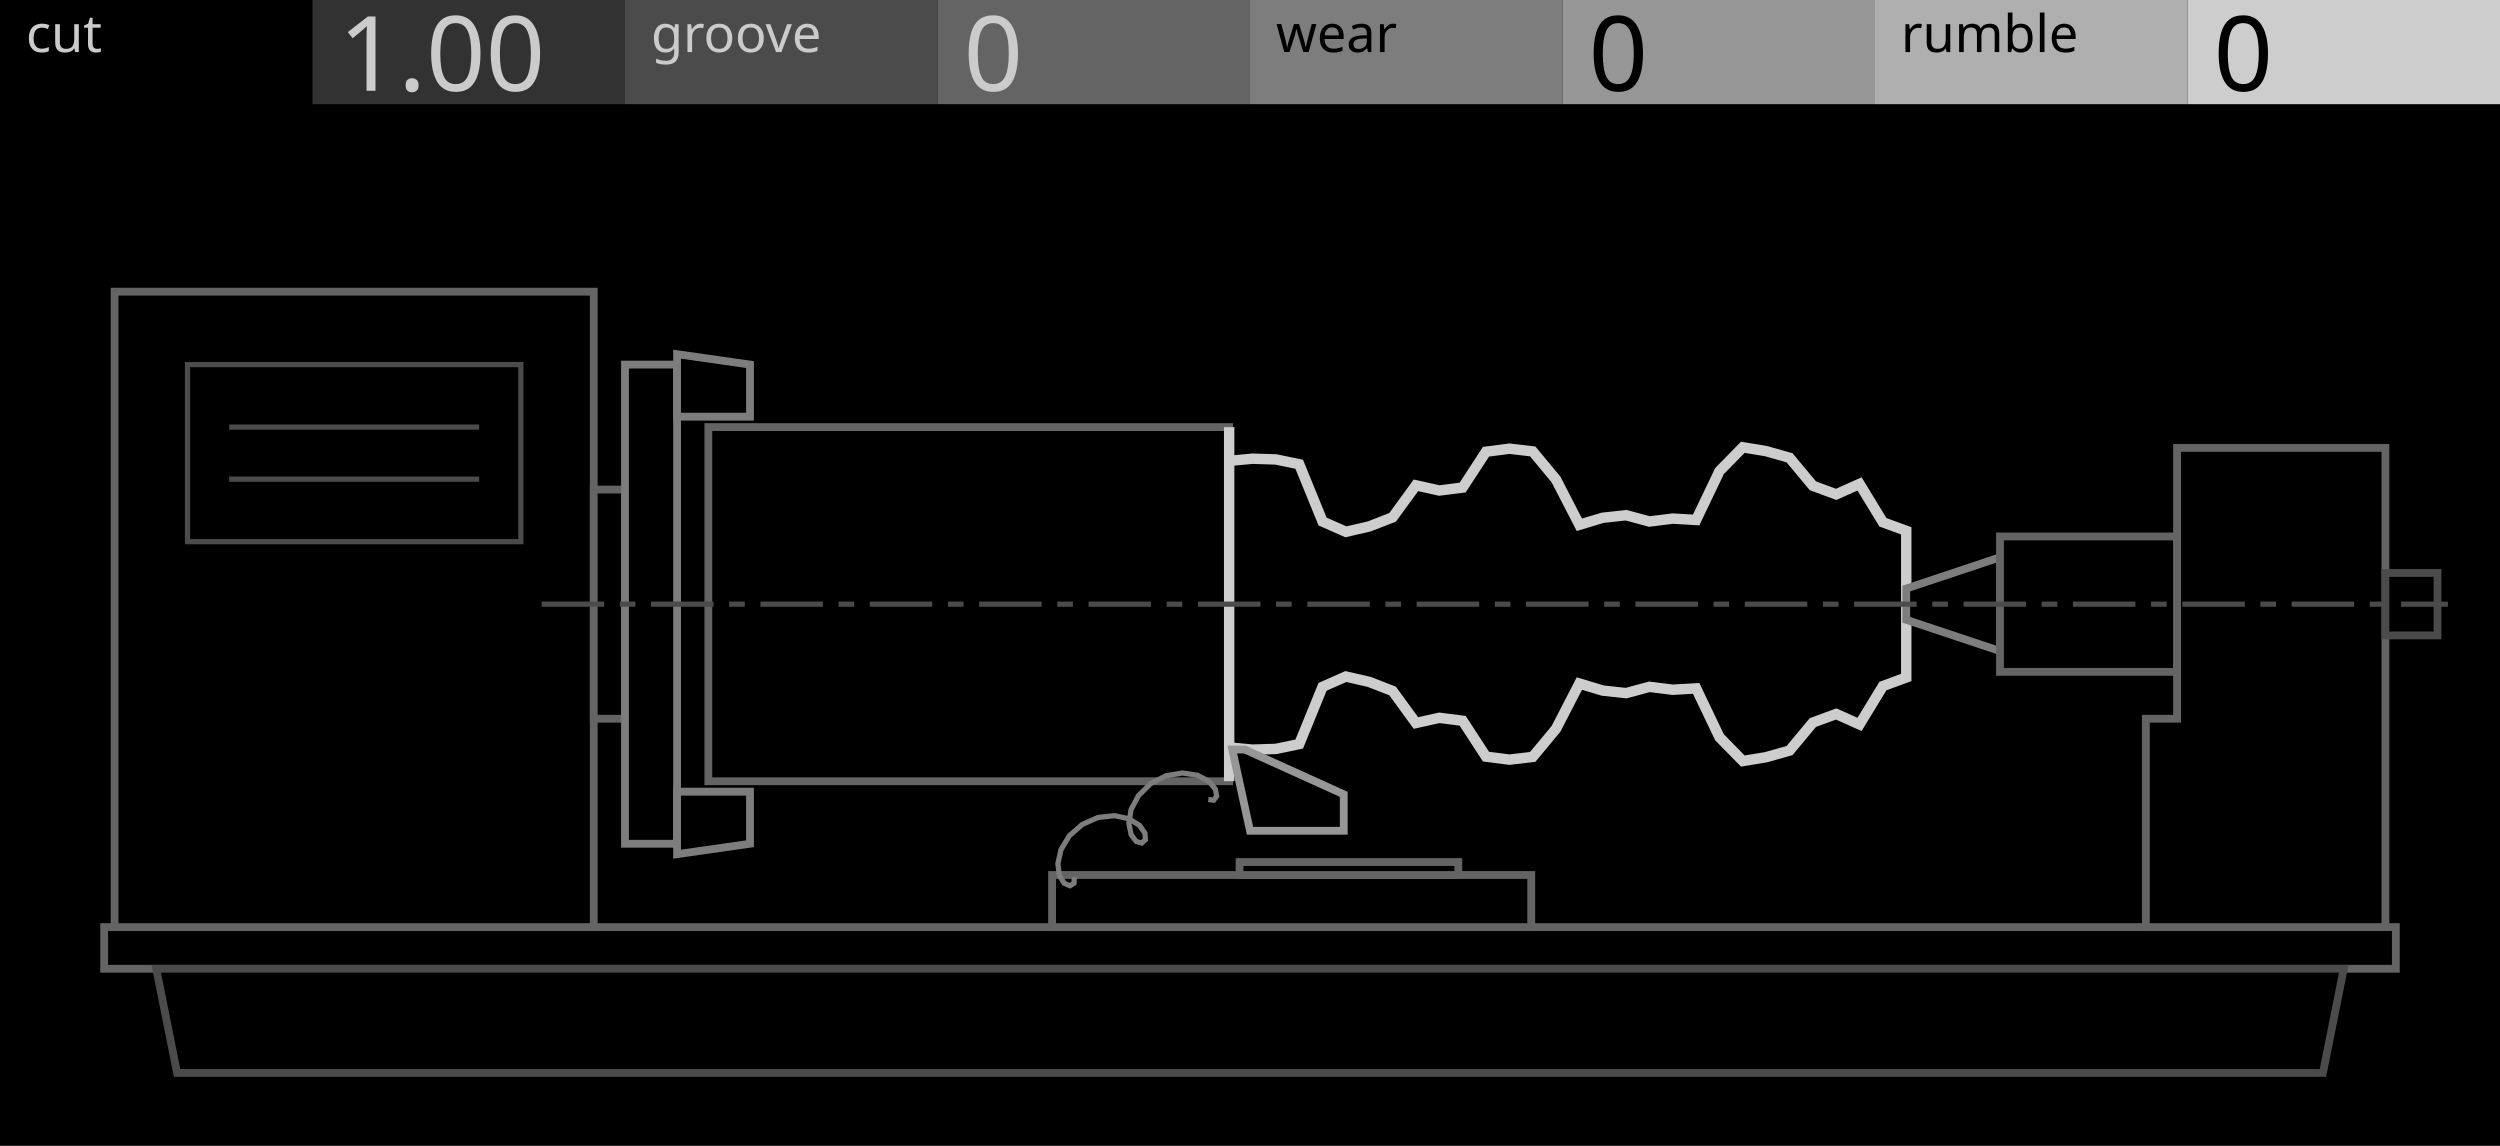
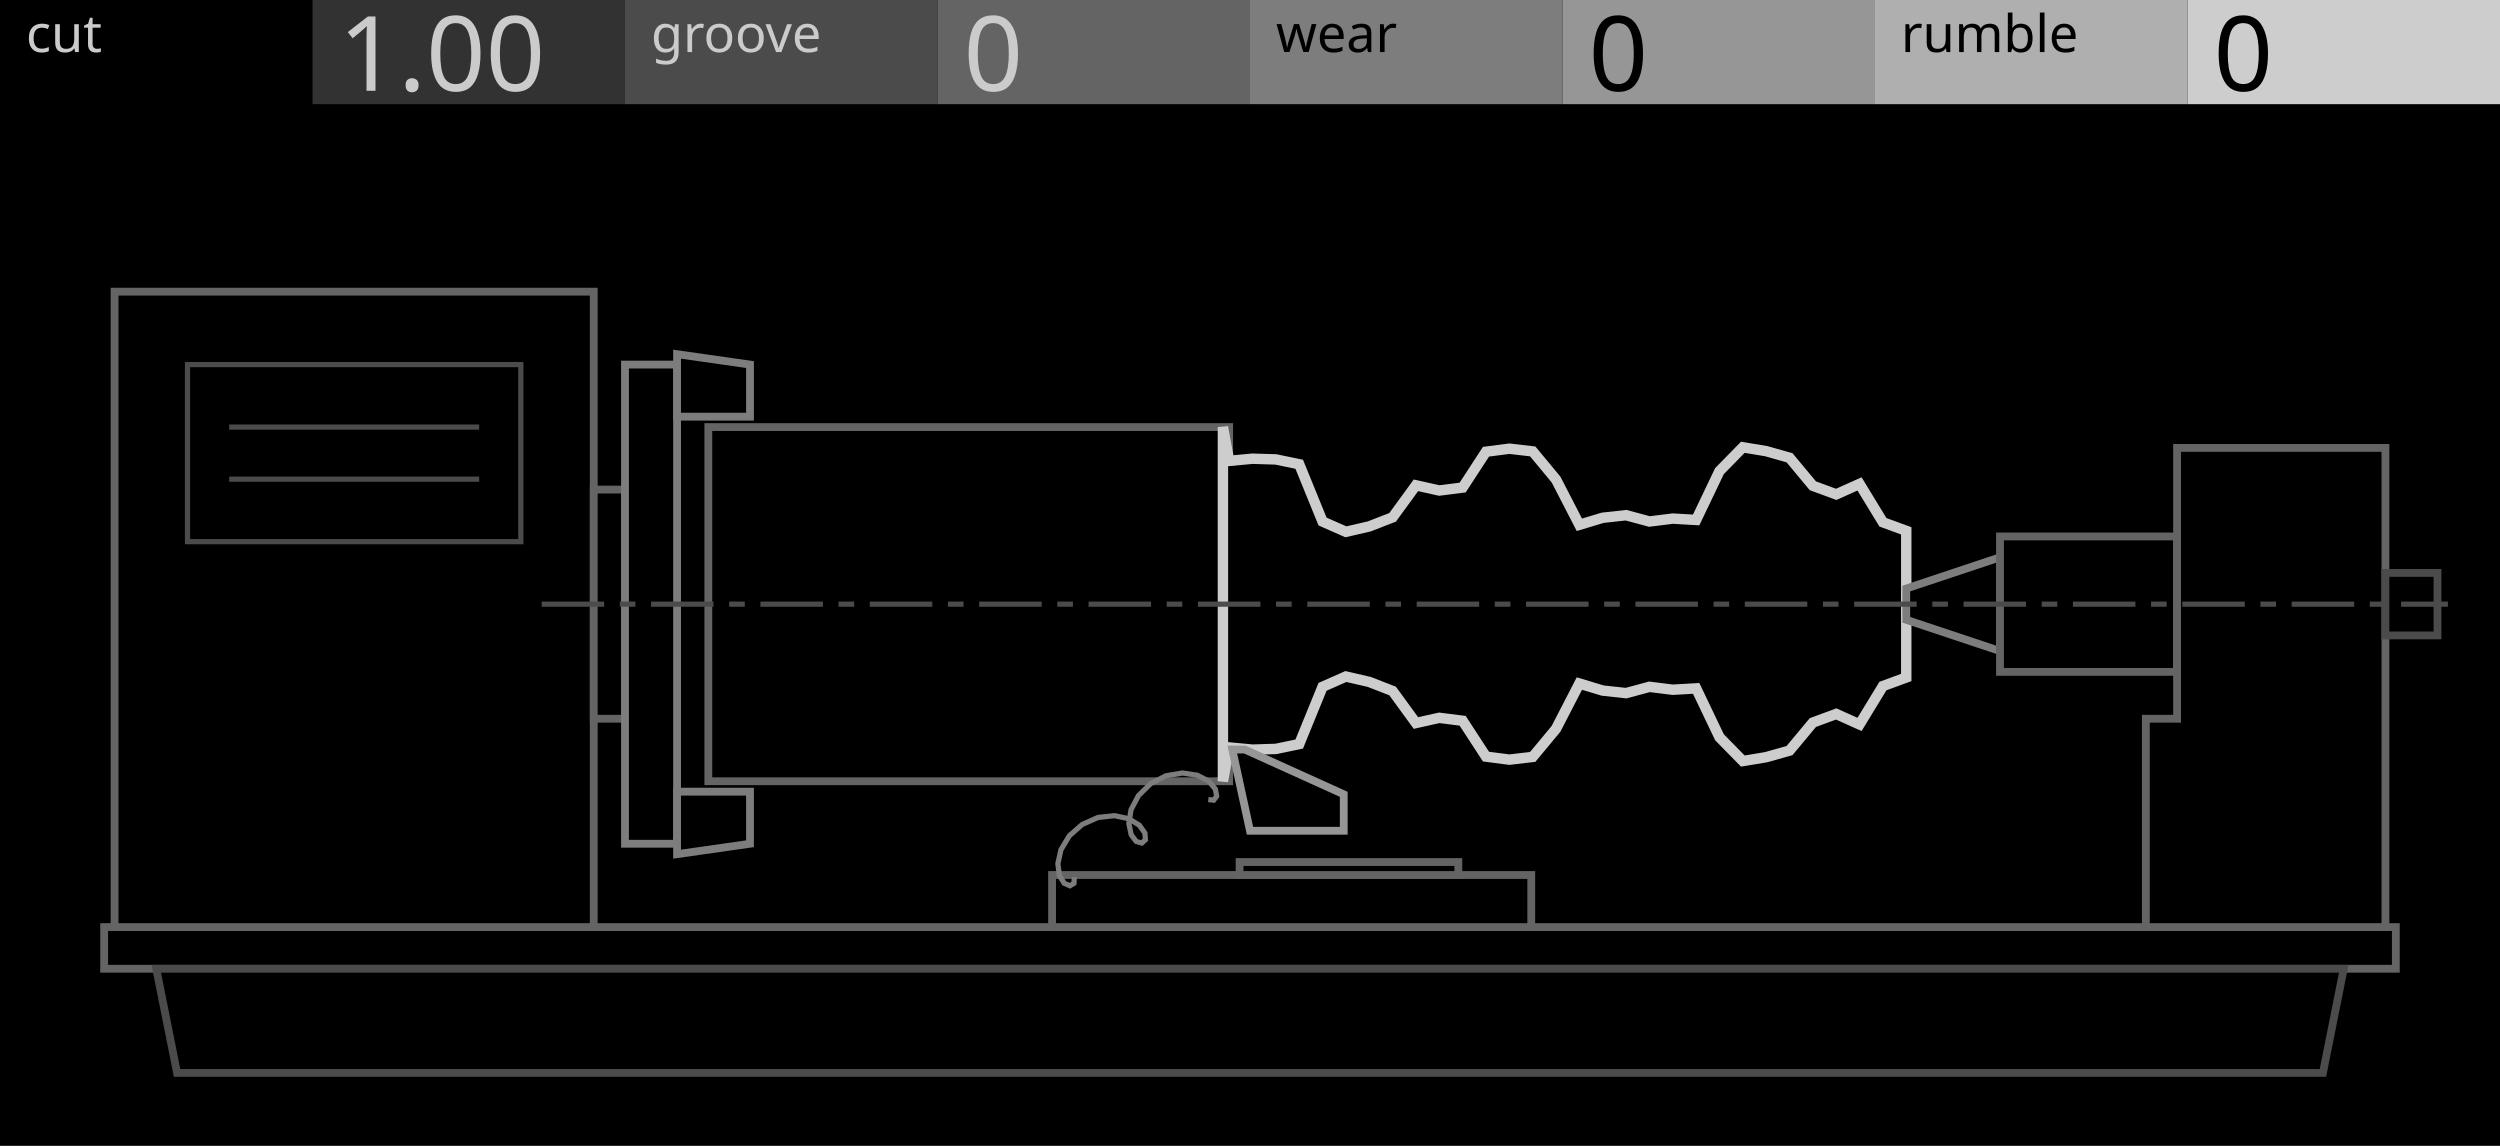
<svg xmlns="http://www.w3.org/2000/svg" width="480" height="220" viewBox="0 0 480 220">
  <g id="preview_canvas">
    <rect x="0" y="0" width="480" height="220" fill="#000000" stroke="none" />
  </g>
  <g id="preview_header">
    <rect x="0" y="0" width="60" height="20" fill="#000000" stroke="none" />
    <rect x="60" y="0" width="60" height="20" fill="#323232" stroke="none" />
    <rect x="120" y="0" width="60" height="20" fill="#4B4B4B" stroke="none" />
    <rect x="180" y="0" width="60" height="20" fill="#646464" stroke="none" />
    <rect x="240" y="0" width="60" height="20" fill="#7D7D7D" stroke="none" />
    <rect x="300" y="0" width="60" height="20" fill="#969696" stroke="none" />
    <rect x="360" y="0" width="60" height="20" fill="#AFAFAF" stroke="none" />
    <rect x="420" y="0" width="60" height="20" fill="#CDCDCD" stroke="none" />
    <text transform="matrix(1 0 0 1 5 10)" fill="#CBCBCB" stroke="none" font-family="UniversNextPro-Light" font-size="10px">cut</text>
    <text transform="matrix(1 0 0 1 125 10)" fill="#CBCBCB" stroke="none" font-family="UniversNextPro-Light" font-size="10px">groove</text>
    <text transform="matrix(1 0 0 1 245 10)" fill="#000000" stroke="none" font-family="UniversNextPro-Light" font-size="10px">wear</text>
    <text transform="matrix(1 0 0 1 365 10)" fill="#000000" stroke="none" font-family="UniversNextPro-Light" font-size="10px">rumble</text>
    <text transform="matrix(1 0 0 1 65 17.44)" fill="#CBCBCB" stroke="none" font-family="UniversNextPro-Light" font-size="20px">1.00</text>
    <text transform="matrix(1 0 0 1 185 17.44)" fill="#CBCBCB" stroke="none" font-family="UniversNextPro-Light" font-size="20px">0</text>
    <text transform="matrix(1 0 0 1 305 17.44)" fill="#000000" stroke="none" font-family="UniversNextPro-Light" font-size="20px">0</text>
    <text transform="matrix(1 0 0 1 425 17.44)" fill="#000000" stroke="none" font-family="UniversNextPro-Light" font-size="20px">0</text>
  </g>
  <path id="lathe_palette_0" d="M 700 300 L 704 300 L 704 304 Z" fill="#CDCDCD" stroke="#CDCDCD" stroke-width="2" />
  <path id="lathe_palette_1" d="M 710 300 L 714 300 L 714 304 Z" fill="#969696" stroke="#969696" stroke-width="2" />
  <path id="lathe_palette_2" d="M 720 300 L 724 300 L 724 304 Z" fill="#7D7D7D" stroke="#7D7D7D" stroke-width="2" />
  <path id="lathe_palette_3" d="M 730 300 L 734 300 L 734 304 Z" fill="#4B4B4B" stroke="#4B4B4B" stroke-width="2" />
  <path d="M 20 178 L 460 178 L 460 186 L 20 186 Z" fill="#000000" stroke="#646464" stroke-width="1.5" />
  <path d="M 30 186 L 450 186 L 446 206 L 34 206 Z" fill="#000000" stroke="#4B4B4B" stroke-width="1.5" />
  <path d="M 22 56 L 114 56 L 114 178 L 22 178 Z" fill="#000000" stroke="#646464" stroke-width="1.5" />
  <path d="M 36 70 L 100 70 L 100 104 L 36 104 Z" fill="#000000" stroke="#4B4B4B" stroke-width="1" />
  <path d="M 44 82.5 L 92 82.5 L 92 81.5 L 44 81.5 Z" fill="#4B4B4B" stroke="none" stroke-width="0" />
  <path d="M 44 92.5 L 92 92.5 L 92 91.5 L 44 91.5 Z" fill="#4B4B4B" stroke="none" stroke-width="0" />
  <path d="M 114 94 L 120 94 L 120 138 L 114 138 Z" fill="#000000" stroke="#646464" stroke-width="1.5" />
  <path d="M 120 70 L 130 70 L 130 162 L 120 162 Z" fill="#000000" stroke="#7D7D7D" stroke-width="1.5" />
  <path d="M 130 80 L 144 80 L 144 70 L 130 68 Z" fill="#000000" stroke="#7D7D7D" stroke-width="1.5" />
  <path d="M 130 152 L 144 152 L 144 162 L 130 164 Z" fill="#000000" stroke="#7D7D7D" stroke-width="1.5" />
  <path d="M 136 82 L 236 82 L 236 150 L 136 150 Z" fill="#000000" stroke="#646464" stroke-width="1.5" />
-   <path id="lathe_node_0" d="M 236 82.01 L 236 88.49 L 240.48 88.07 L 244.97 88.21 L 249.45 89.14 L 253.93 100.13 L 258.41 102.11 L 262.9 101.07 L 267.38 99.33 L 271.86 93.18 L 276.34 94.18 L 280.83 93.61 L 285.31 86.73 L 289.79 86.15 L 294.28 86.67 L 298.76 92.07 L 303.24 100.76 L 307.72 99.41 L 312.21 98.92 L 316.69 100.13 L 321.17 99.57 L 325.66 99.83 L 330.14 90.45 L 334.62 85.88 L 339.1 86.62 L 343.59 87.89 L 348.07 93.27 L 352.55 94.92 L 357.03 92.91 L 361.52 100.28 L 366 101.92 L 366 130.08 L 361.52 131.72 L 357.03 139.09 L 352.55 137.08 L 348.07 138.73 L 343.59 144.11 L 339.1 145.38 L 334.62 146.12 L 330.14 141.55 L 325.66 132.17 L 321.17 132.43 L 316.69 131.87 L 312.21 133.08 L 307.72 132.59 L 303.24 131.24 L 298.76 139.93 L 294.28 145.33 L 289.79 145.85 L 285.31 145.27 L 280.83 138.39 L 276.34 137.82 L 271.86 138.82 L 267.38 132.67 L 262.9 130.93 L 258.41 129.89 L 253.93 131.87 L 249.45 142.86 L 244.97 143.79 L 240.48 143.93 L 236 143.51 L 236 149.99 Z" fill="#000000" stroke="#CDCDCD" stroke-width="2" />
+   <path id="lathe_node_0" d="M 234.8 82 L 236 88.49 L 240.48 88.07 L 244.97 88.21 L 249.45 89.14 L 253.93 100.13 L 258.41 102.11 L 262.9 101.07 L 267.38 99.33 L 271.86 93.18 L 276.34 94.18 L 280.83 93.61 L 285.31 86.73 L 289.79 86.15 L 294.28 86.67 L 298.76 92.07 L 303.24 100.76 L 307.72 99.41 L 312.21 98.92 L 316.69 100.13 L 321.17 99.57 L 325.66 99.83 L 330.14 90.45 L 334.62 85.88 L 339.1 86.62 L 343.59 87.89 L 348.07 93.27 L 352.55 94.92 L 357.03 92.91 L 361.52 100.28 L 366 101.92 L 366 130.08 L 361.52 131.72 L 357.03 139.09 L 352.55 137.08 L 348.07 138.73 L 343.59 144.11 L 339.1 145.38 L 334.62 146.12 L 330.14 141.55 L 325.66 132.17 L 321.17 132.43 L 316.69 131.87 L 312.21 133.08 L 307.72 132.59 L 303.24 131.24 L 298.76 139.93 L 294.28 145.33 L 289.79 145.85 L 285.31 145.27 L 280.83 138.39 L 276.34 137.82 L 271.86 138.82 L 267.38 132.67 L 262.9 130.93 L 258.41 129.89 L 253.93 131.87 L 249.45 142.86 L 244.97 143.79 L 240.48 143.93 L 236 143.51 L 234.8 150 Z" fill="#000000" stroke="#CDCDCD" stroke-width="2" />
  <path d="M 366 113 L 384 107 L 384 125 L 366 119 Z" fill="#000000" stroke="#7D7D7D" stroke-width="1.5" />
  <path d="M 384 103 L 418 103 L 418 129 L 384 129 Z" fill="#000000" stroke="#646464" stroke-width="1.5" />
  <path d="M 418 86 L 458 86 L 458 178 L 412 178 L 412 138 L 418 138 Z" fill="#000000" stroke="#646464" stroke-width="1.5" />
  <path d="M 458 110 L 468 110 L 468 122 L 458 122 Z" fill="#000000" stroke="#4B4B4B" stroke-width="1.5" />
  <path d="M 202 168 L 294 168 L 294 178 L 202 178 Z" fill="#000000" stroke="#646464" stroke-width="1.5" />
  <path d="M 238 165.51 L 280 165.51 L 280 168 L 238 168 Z" fill="#000000" stroke="#646464" stroke-width="1.5" />
  <path id="lathe_node_1" d="M 236.6 143.91 L 239 143.91 L 258 152.51 L 258 159.51 L 240 159.51 Z" fill="#000000" stroke="#969696" stroke-width="1.5" />
  <path d="M 231.94 154.01 L 233.26 154.16 L 234.13 152.98 L 233.82 151.29 L 232.43 149.62 L 230.08 148.37 L 227.04 147.91 L 223.73 148.46 L 220.63 150.05 L 218.18 152.45 L 216.68 155.3 L 216.23 158.13 L 216.72 160.48 L 217.86 162 L 219.36 162.42 L 220.43 161.44 L 220.32 159.79 L 219.12 158.08 L 216.93 156.73 L 213.99 156.1 L 210.69 156.46 L 207.52 157.87 L 204.92 160.15 L 203.24 162.95 L 202.6 165.82 L 202.93 168.28 L 203.98 169.98 L 205.45 170.63 L 206.68 169.88 L 206.78 168.44 L 205.78 168.37 L 205.72 169.3 L 205.38 169.5 L 204.67 169.19 L 203.9 167.94 L 203.62 165.86 L 204.18 163.33 L 205.7 160.8 L 208.06 158.72 L 210.96 157.44 L 213.94 157.11 L 216.56 157.67 L 218.42 158.83 L 219.34 160.13 L 219.4 161.03 L 219.1 161.31 L 218.46 161.13 L 217.65 160.05 L 217.25 158.11 L 217.64 155.62 L 218.99 153.06 L 221.22 150.87 L 224.05 149.42 L 227.05 148.92 L 229.76 149.33 L 231.79 150.41 L 232.88 151.73 L 233.07 152.74 L 232.8 153.1 L 232.06 153.02 Z" fill="#7D7D7D" stroke="none" stroke-width="0" />
  <path d="M 104 116.5 L 116 116.5 L 116 115.5 L 104 115.5 Z" fill="#4B4B4B" stroke="none" stroke-width="0" />
  <path d="M 119 116.5 L 122 116.5 L 122 115.5 L 119 115.5 Z" fill="#4B4B4B" stroke="none" stroke-width="0" />
  <path d="M 125 116.5 L 137 116.5 L 137 115.5 L 125 115.5 Z" fill="#4B4B4B" stroke="none" stroke-width="0" />
  <path d="M 140 116.5 L 143 116.5 L 143 115.5 L 140 115.5 Z" fill="#4B4B4B" stroke="none" stroke-width="0" />
  <path d="M 146 116.5 L 158 116.5 L 158 115.5 L 146 115.5 Z" fill="#4B4B4B" stroke="none" stroke-width="0" />
  <path d="M 161 116.5 L 164 116.5 L 164 115.5 L 161 115.5 Z" fill="#4B4B4B" stroke="none" stroke-width="0" />
  <path d="M 167 116.5 L 179 116.5 L 179 115.5 L 167 115.5 Z" fill="#4B4B4B" stroke="none" stroke-width="0" />
  <path d="M 182 116.5 L 185 116.5 L 185 115.5 L 182 115.5 Z" fill="#4B4B4B" stroke="none" stroke-width="0" />
  <path d="M 188 116.5 L 200 116.5 L 200 115.5 L 188 115.5 Z" fill="#4B4B4B" stroke="none" stroke-width="0" />
  <path d="M 203 116.5 L 206 116.5 L 206 115.5 L 203 115.5 Z" fill="#4B4B4B" stroke="none" stroke-width="0" />
  <path d="M 209 116.5 L 221 116.5 L 221 115.5 L 209 115.5 Z" fill="#4B4B4B" stroke="none" stroke-width="0" />
  <path d="M 224 116.5 L 227 116.5 L 227 115.5 L 224 115.5 Z" fill="#4B4B4B" stroke="none" stroke-width="0" />
  <path d="M 230 116.5 L 242 116.5 L 242 115.5 L 230 115.5 Z" fill="#4B4B4B" stroke="none" stroke-width="0" />
  <path d="M 245 116.5 L 248 116.5 L 248 115.5 L 245 115.5 Z" fill="#4B4B4B" stroke="none" stroke-width="0" />
  <path d="M 251 116.5 L 263 116.5 L 263 115.5 L 251 115.5 Z" fill="#4B4B4B" stroke="none" stroke-width="0" />
  <path d="M 266 116.5 L 269 116.5 L 269 115.5 L 266 115.5 Z" fill="#4B4B4B" stroke="none" stroke-width="0" />
  <path d="M 272 116.5 L 284 116.5 L 284 115.5 L 272 115.5 Z" fill="#4B4B4B" stroke="none" stroke-width="0" />
  <path d="M 287 116.5 L 290 116.5 L 290 115.5 L 287 115.5 Z" fill="#4B4B4B" stroke="none" stroke-width="0" />
  <path d="M 293 116.5 L 305 116.5 L 305 115.5 L 293 115.5 Z" fill="#4B4B4B" stroke="none" stroke-width="0" />
  <path d="M 308 116.5 L 311 116.5 L 311 115.5 L 308 115.5 Z" fill="#4B4B4B" stroke="none" stroke-width="0" />
  <path d="M 314 116.5 L 326 116.5 L 326 115.5 L 314 115.5 Z" fill="#4B4B4B" stroke="none" stroke-width="0" />
  <path d="M 329 116.5 L 332 116.5 L 332 115.5 L 329 115.5 Z" fill="#4B4B4B" stroke="none" stroke-width="0" />
  <path d="M 335 116.5 L 347 116.5 L 347 115.5 L 335 115.5 Z" fill="#4B4B4B" stroke="none" stroke-width="0" />
  <path d="M 350 116.5 L 353 116.5 L 353 115.5 L 350 115.5 Z" fill="#4B4B4B" stroke="none" stroke-width="0" />
  <path d="M 356 116.5 L 368 116.5 L 368 115.5 L 356 115.5 Z" fill="#4B4B4B" stroke="none" stroke-width="0" />
  <path d="M 371 116.5 L 374 116.5 L 374 115.5 L 371 115.5 Z" fill="#4B4B4B" stroke="none" stroke-width="0" />
  <path d="M 377 116.5 L 389 116.5 L 389 115.5 L 377 115.5 Z" fill="#4B4B4B" stroke="none" stroke-width="0" />
  <path d="M 392 116.5 L 395 116.5 L 395 115.5 L 392 115.5 Z" fill="#4B4B4B" stroke="none" stroke-width="0" />
  <path d="M 398 116.5 L 410 116.5 L 410 115.5 L 398 115.5 Z" fill="#4B4B4B" stroke="none" stroke-width="0" />
  <path d="M 413 116.5 L 416 116.5 L 416 115.5 L 413 115.5 Z" fill="#4B4B4B" stroke="none" stroke-width="0" />
  <path d="M 419 116.5 L 431 116.5 L 431 115.5 L 419 115.5 Z" fill="#4B4B4B" stroke="none" stroke-width="0" />
  <path d="M 434 116.5 L 437 116.5 L 437 115.5 L 434 115.5 Z" fill="#4B4B4B" stroke="none" stroke-width="0" />
  <path d="M 440 116.5 L 452 116.5 L 452 115.5 L 440 115.5 Z" fill="#4B4B4B" stroke="none" stroke-width="0" />
  <path d="M 455 116.5 L 458 116.5 L 458 115.5 L 455 115.5 Z" fill="#4B4B4B" stroke="none" stroke-width="0" />
  <path d="M 461 116.5 L 470 116.5 L 470 115.5 L 461 115.5 Z" fill="#4B4B4B" stroke="none" stroke-width="0" />
</svg>
